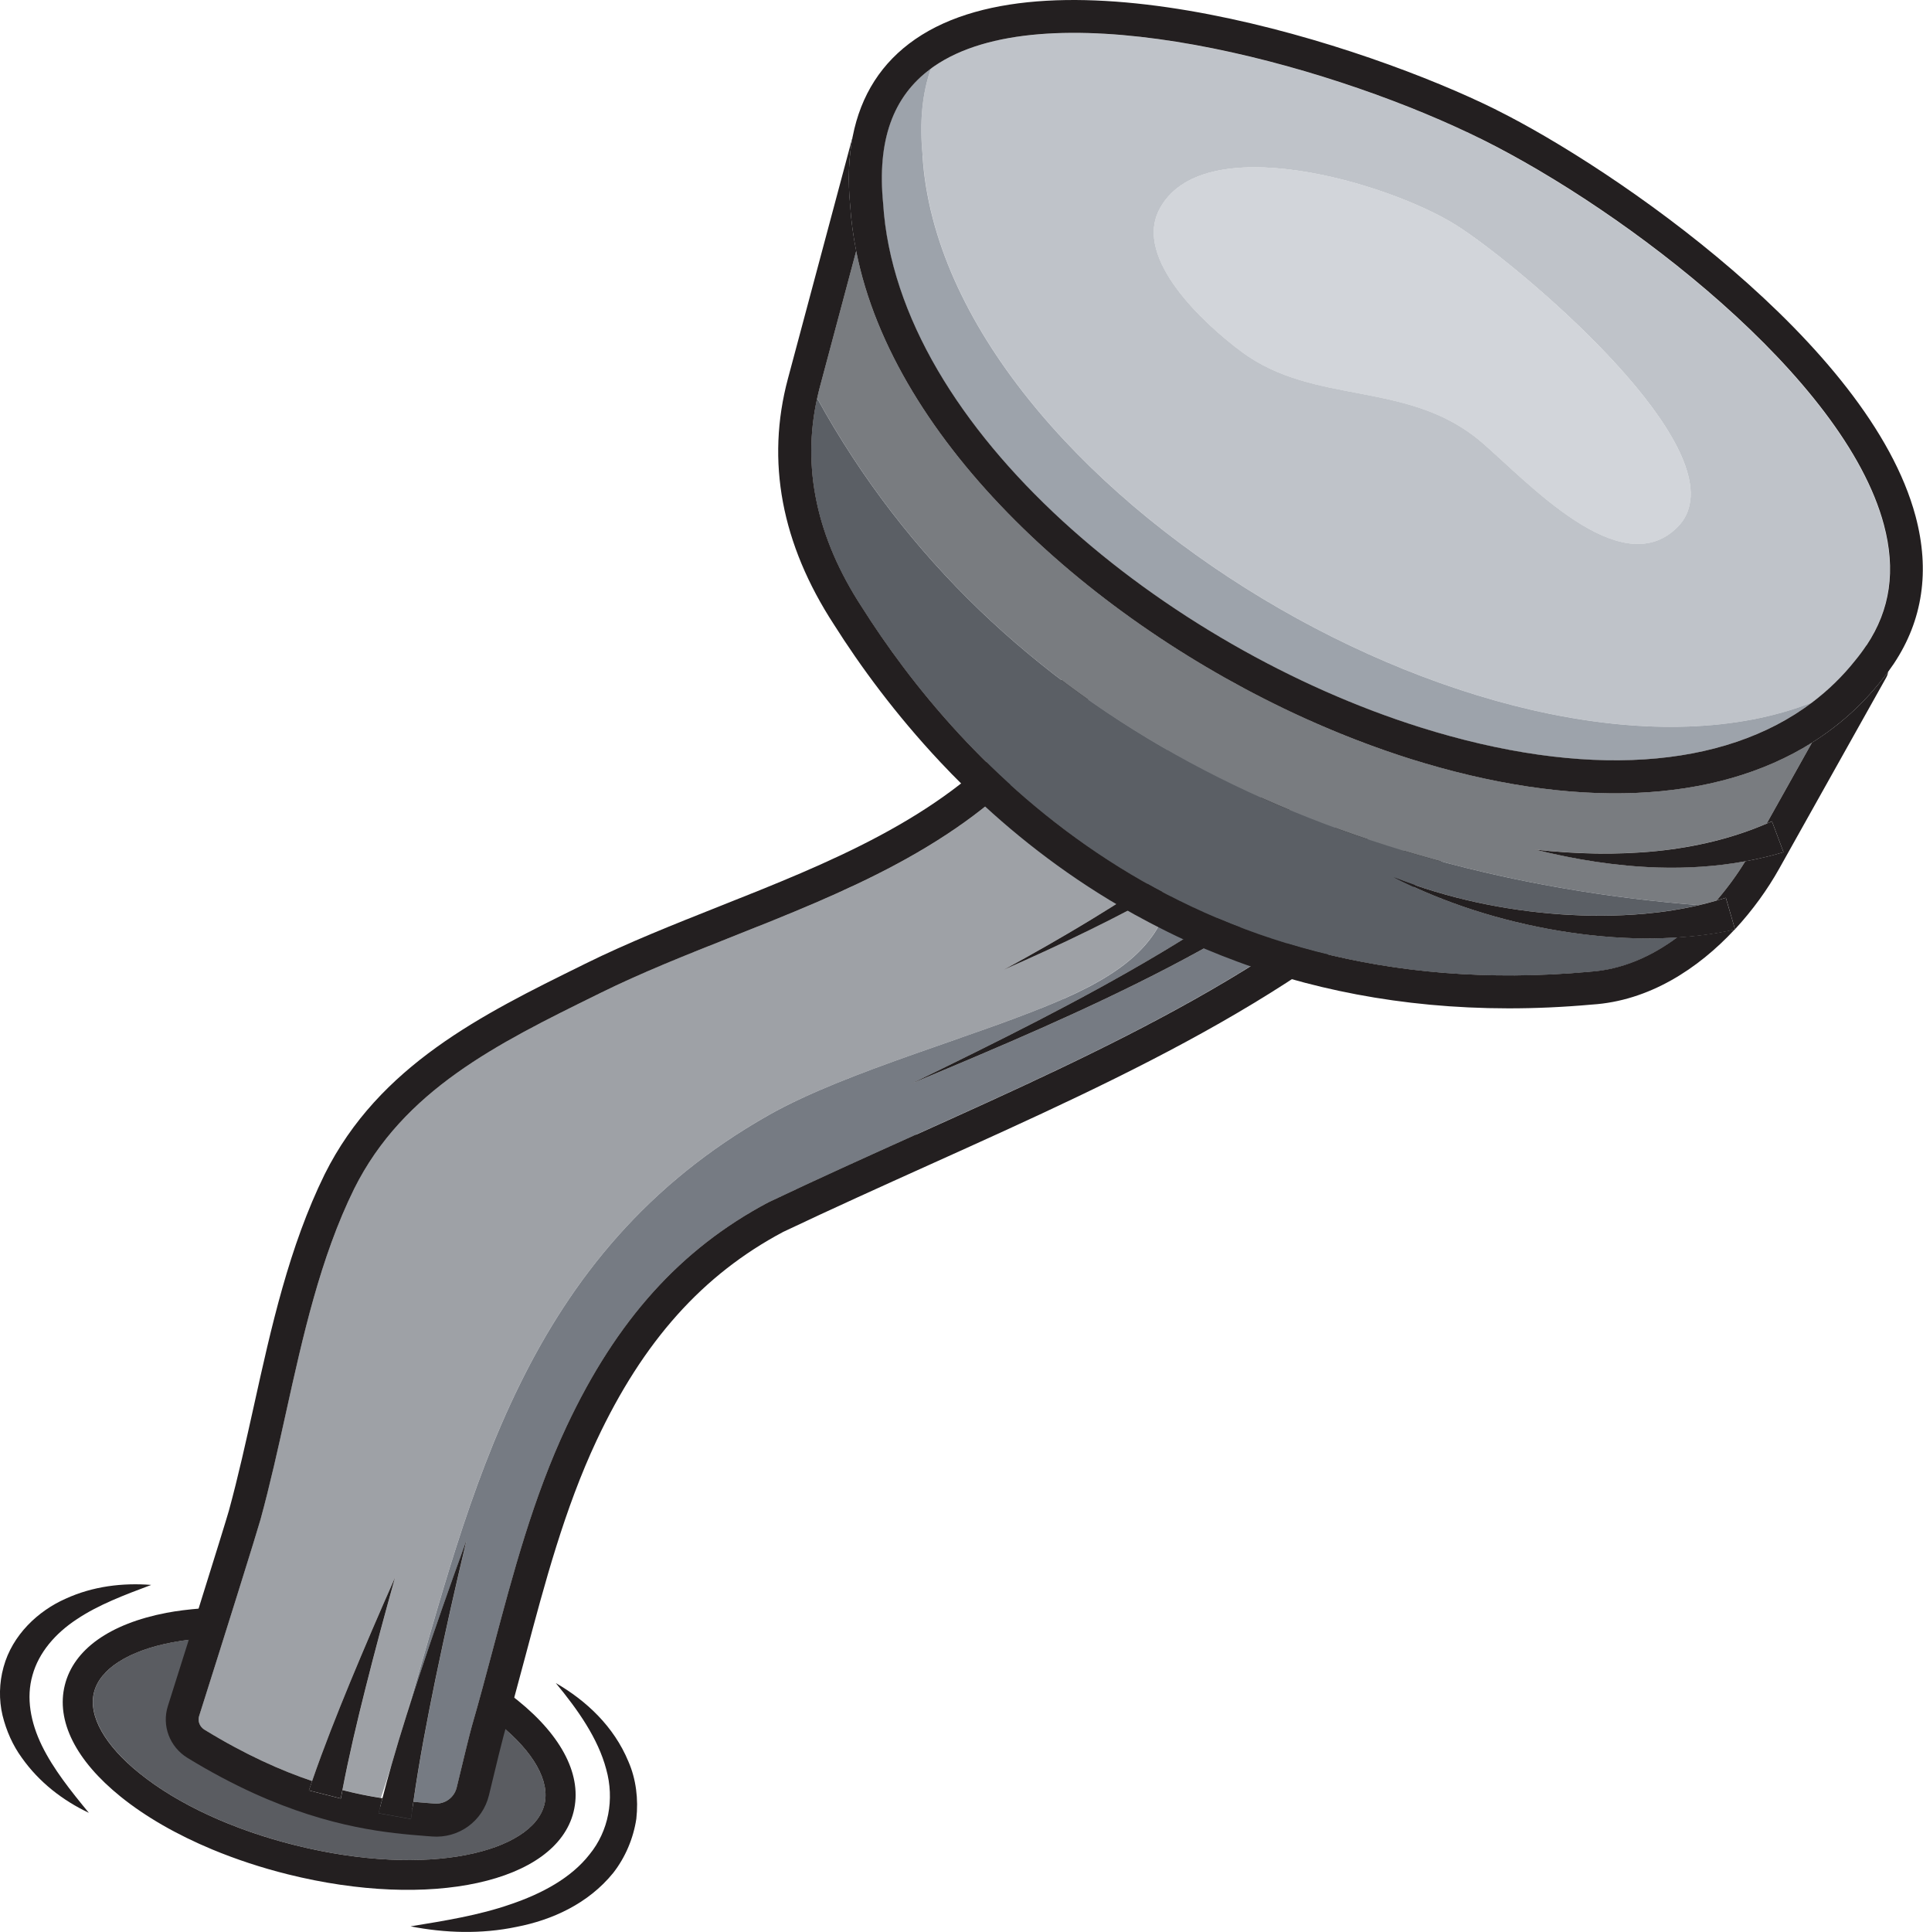
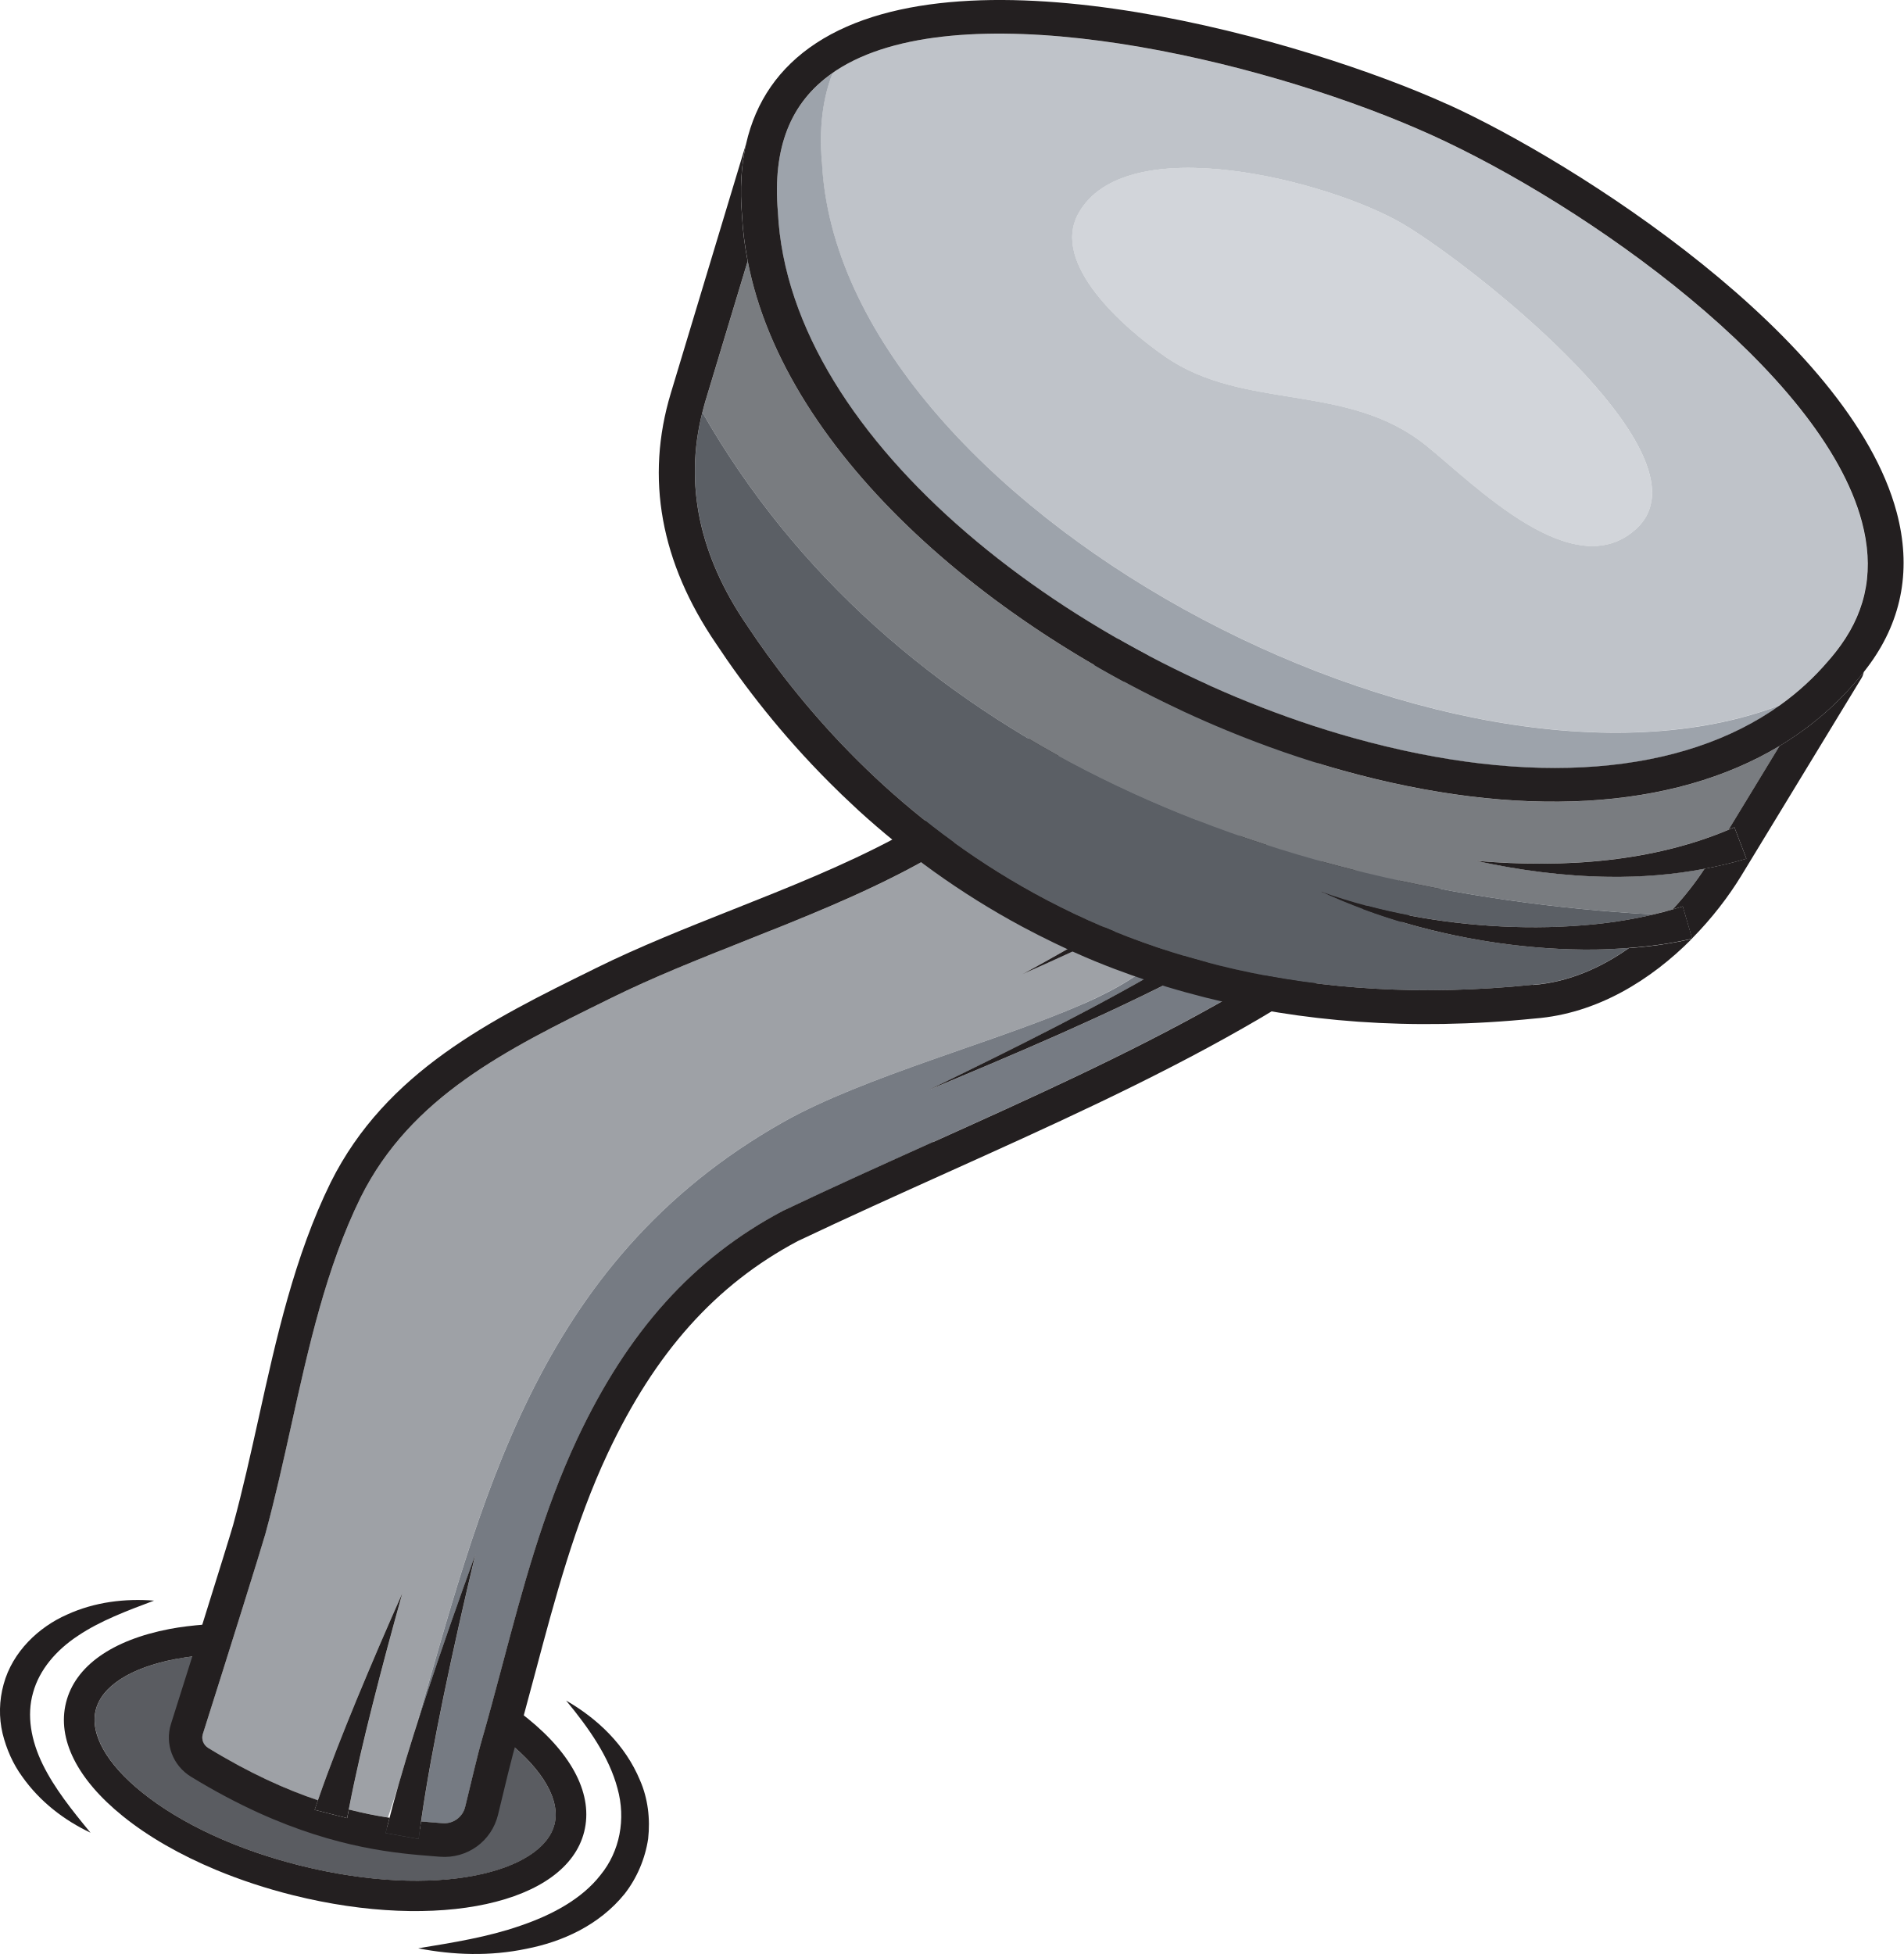
- <svg xmlns="http://www.w3.org/2000/svg" viewBox="0 0 340.85 342.39">
+ <svg xmlns="http://www.w3.org/2000/svg" viewBox="0 0 331.29 340.07">
  <defs>
    <style>.d{fill:#5a5c61;}.e{opacity:.7;}.e,.f{mix-blend-mode:multiply;}.e,.f,.g,.h{fill:#bfc3c9;}.i{fill:#9ea1a6;}.j{fill:#231f20;}.k{isolation:isolate;}.h{mix-blend-mode:screen;opacity:.4;}.l{fill:#797c80;}</style>
  </defs>
  <g class="k">
    <g id="b">
      <g id="c">
-         <path class="d" d="M16.67,299.93c-1.03,4.14,1.91,9.36,8.06,14.33,6.8,5.49,16.6,10.01,27.59,12.75,23.88,5.95,42.13,1.08,44.19-7.19,1.03-4.14-1.91-9.36-8.06-14.32-.88-.71-1.81-1.39-2.79-2.07-.05.2-.1.4-.15.6-.2.81-.94,4.21-2.06,9.69-.87,4.26-4.66,7.19-9.01,6.98l-1.06-.05c-5.66-.26-15.18-.7-27.97-6.02-3.39-1.41-7-3.16-10.84-5.35-2.93-1.66-4.34-5.06-3.43-8.27.98-3.48,1.99-7.05,2.95-10.49-1.23.14-2.43.31-3.58.54-7.77,1.49-12.81,4.73-13.84,8.86Z" />
-         <path class="j" d="M88.44,305.5c6.16,4.96,9.1,10.18,8.06,14.32-2.06,8.27-20.31,13.13-44.19,7.19-10.99-2.74-20.79-7.26-27.59-12.75-6.16-4.96-9.1-10.18-8.06-14.33,1.03-4.14,6.07-7.37,13.84-8.86,1.15-.22,2.35-.4,3.58-.54.53-1.88,1.04-3.71,1.53-5.48-2.12.17-4.18.41-6.12.78-10.03,1.93-16.43,6.48-18,12.81-1.58,6.33,1.94,13.35,9.89,19.76,4.43,3.58,9.99,6.76,16.26,9.37,4.19,1.74,8.69,3.23,13.39,4.4,25.28,6.3,47.53,1.44,50.64-11.06,1.58-6.33-1.94-13.35-9.89-19.76-1.46-1.18-3.08-2.31-4.78-3.4-.44,1.83-.88,3.66-1.35,5.47.97.67,1.91,1.36,2.79,2.07Z" />
-         <path class="j" d="M98.54,298.29c3.95,4.78,7.48,9.82,8.92,15.25,1.5,5.36.41,10.98-2.94,15.08-3.26,4.2-8.49,6.99-14.02,8.86-5.57,1.94-11.57,2.9-17.72,3.91,6.1,1.19,12.5,1.41,18.8.09,6.25-1.21,12.68-4.08,17.13-9.57,2.15-2.76,3.57-6.12,4.09-9.58.39-3.48-.05-7.05-1.4-10.14-2.59-6.26-7.5-10.81-12.86-13.91Z" />
-         <path class="j" d="M5.76,296.88c1.1-3.99,4.02-7.4,7.86-9.92,3.84-2.57,8.44-4.3,13.19-6.08-5.05-.39-10.3.21-15.19,2.45-4.84,2.14-9.44,6.4-10.99,12.11-.78,2.8-.84,5.8-.18,8.57.68,2.75,1.82,5.31,3.41,7.49,3.1,4.39,7.31,7.6,11.89,9.77-3.23-3.92-6.29-7.75-8.32-11.9-2.02-4.13-2.82-8.51-1.67-12.49Z" />
-         <path class="i" d="M184.37,133.67c-14.34,16.39-34.83,24.51-54.65,32.36-8.24,3.26-16.02,6.35-23.4,10l-.53.26c-17.63,8.68-34.28,16.88-43.02,34.39-6,12.22-9.1,26.19-12.09,39.7-1.38,6.24-2.81,12.69-4.51,18.91-.64,2.3-6.37,20.61-10.88,34.82-.29.91.1,1.91.95,2.43,7.17,4.39,13.52,7.22,19.09,9.1,2.06-5.95,4.35-11.71,6.71-17.45,2.58-6.27,5.26-12.48,8.01-18.66-1.83,6.51-3.58,13.04-5.23,19.58-1.51,6.03-2.96,12.1-4.11,18.12,2.46.63,4.73,1.07,6.81,1.4.63-1.9,1.25-3.81,1.85-5.73.86-3,1.76-5.99,2.7-8.95,11.56-39.38,20.71-81.75,64.22-106.35,14.02-7.92,37.53-14.1,52.26-20.6,12.19-5.38,17.65-10.94,19.31-19.94-9.68,5.51-19.73,10.31-29.84,14.75,10.41-5.68,20.66-11.76,30.3-18.56.39-5.51-.26-12.21-1.46-20.65-.3-2.03-2.98-11.44-3.98-17.73-.25-.24-.49-.49-.74-.74-5.4,5.4-10.5,11.19-15.44,16.85l-2.34,2.68Z" />
-         <path class="i" d="M208.33,153.25c7.66-5.41,14.94-11.27,21.58-17.75-10.48-6.11-19.45-13.26-27.03-20.62,1,6.29,3.68,15.7,3.98,17.73,1.2,8.44,1.85,15.13,1.46,20.65Z" />
-         <path class="f" d="M208.33,153.25c7.66-5.41,14.94-11.27,21.58-17.75-10.48-6.11-19.45-13.26-27.03-20.62,1,6.29,3.68,15.7,3.98,17.73,1.2,8.44,1.85,15.13,1.46,20.65Z" />
-         <path class="i" d="M188.56,177c-14.73,6.5-38.24,12.67-52.26,20.6-43.51,24.59-52.66,66.97-64.22,106.35.75-2.38,1.52-4.75,2.3-7.12,2.66-8.05,5.46-16.04,8.36-23.98-1.97,8.22-3.83,16.47-5.54,24.74-1.48,7.23-2.88,14.51-3.91,21.73.89.08,1.75.15,2.53.21l1.18.09c1.87.15,3.53-1.05,3.97-2.86,1.26-5.27,2.33-9.61,2.67-10.81,1.35-4.66,2.6-9.34,3.84-14.02,3.47-13.07,7.06-26.58,12.97-39.16,8.84-18.82,20.2-31.43,35.74-39.68,8.87-4.21,17.67-8.18,26.18-12.02,34.23-15.42,66.88-30.16,91.11-54.79-1.93-.66-3.82-1.37-5.68-2.1-12.26,10.95-26.14,19.71-40.47,27.17-14.91,7.76-30.33,14.25-45.76,20.69,15.02-7.32,30.04-14.71,44.33-23.24,13.02-7.77,25.42-16.6,36.18-27.03-.12-.05-.24-.1-.35-.15-2.28-1.04-4.48-2.14-6.64-3.27-8.51,7.16-17.68,13.29-27.21,18.72-1.66,9-7.12,14.56-19.31,19.94Z" />
-         <path class="f" d="M188.56,177c-14.73,6.5-38.24,12.67-52.26,20.6-43.51,24.59-52.66,66.97-64.22,106.35.75-2.38,1.52-4.75,2.3-7.12,2.66-8.05,5.46-16.04,8.36-23.98-1.97,8.22-3.83,16.47-5.54,24.74-1.48,7.23-2.88,14.51-3.91,21.73.89.08,1.75.15,2.53.21l1.18.09c1.87.15,3.53-1.05,3.97-2.86,1.26-5.27,2.33-9.61,2.67-10.81,1.35-4.66,2.6-9.34,3.84-14.02,3.47-13.07,7.06-26.58,12.97-39.16,8.84-18.82,20.2-31.43,35.74-39.68,8.87-4.21,17.67-8.18,26.18-12.02,34.23-15.42,66.88-30.16,91.11-54.79-1.93-.66-3.82-1.37-5.68-2.1-12.26,10.95-26.14,19.71-40.47,27.17-14.91,7.76-30.33,14.25-45.76,20.69,15.02-7.32,30.04-14.71,44.33-23.24,13.02-7.77,25.42-16.6,36.18-27.03-.12-.05-.24-.1-.35-.15-2.28-1.04-4.48-2.14-6.64-3.27-8.51,7.16-17.68,13.29-27.21,18.72-1.66,9-7.12,14.56-19.31,19.94Z" />
-         <path class="j" d="M162.36,201.07c-8.51,3.84-17.31,7.8-26.18,12.02-15.54,8.25-26.9,20.86-35.74,39.68-5.91,12.58-9.5,26.09-12.97,39.16-1.25,4.69-2.49,9.37-3.84,14.02-.34,1.2-1.41,5.54-2.67,10.81-.43,1.81-2.1,3.02-3.97,2.86l-1.18-.09c-.79-.06-1.64-.13-2.53-.21-.14,1.02-.31,2.04-.43,3.06l-5.75-1.03c.22-.9.47-1.78.7-2.67-.09-.01-.19-.03-.28-.04-2.08-.32-4.35-.77-6.81-1.4-.1.5-.2,1-.29,1.5l-5.66-1.44c.19-.56.39-1.11.58-1.66-5.56-1.87-11.92-4.71-19.09-9.1-.85-.52-1.24-1.52-.95-2.43,4.51-14.21,10.24-32.52,10.88-34.82,1.7-6.22,3.13-12.67,4.51-18.91,2.99-13.51,6.08-27.48,12.09-39.7,8.74-17.51,25.39-25.71,43.02-34.39l.53-.26c7.38-3.65,15.16-6.73,23.4-10,19.82-7.86,40.3-15.98,54.65-32.36l2.34-2.68c4.94-5.66,10.04-11.45,15.44-16.85-1.41-1.39-2.77-2.79-4.08-4.18-5.54,5.54-10.73,11.43-15.76,17.18l-2.34,2.68c-13.42,15.32-33.24,23.18-52.4,30.78-7.98,3.17-16.24,6.44-23.83,10.19l-.52.26c-17.72,8.73-36.04,17.75-45.67,37.04-6.32,12.86-9.49,27.18-12.55,41.03-1.37,6.17-2.78,12.55-4.44,18.62-.35,1.24-2.55,8.34-5.34,17.25-.6,1.91-1.23,3.91-1.87,5.95-1.18,3.74-2.4,7.62-3.6,11.4-1.11,3.48.32,7.26,3.47,9.19,4.13,2.53,8.04,4.58,11.7,6.25,13.84,6.29,24.27,7.1,30.46,7.59l1.16.09c4.76.39,9.02-2.7,10.13-7.33,1.43-5.97,2.35-9.67,2.6-10.56.06-.22.12-.44.18-.66.57-1.98,1.13-3.96,1.67-5.96.68-2.5,1.35-5,2.02-7.51,3.41-12.82,6.93-26.07,12.61-38.17,8.27-17.62,18.82-29.38,33.07-36.95,8.7-4.13,17.47-8.08,25.96-11.91,35.75-16.11,69.84-31.48,94.97-58.16-2.13-.61-4.22-1.26-6.26-1.95-24.22,24.63-56.88,39.37-91.11,54.79Z" />
-         <path class="j" d="M161.56,192.04c15.42-6.44,30.85-12.93,45.76-20.69,14.34-7.47,28.22-16.22,40.47-27.17-1.95-.77-3.86-1.57-5.72-2.41-10.75,10.43-23.15,19.25-36.18,27.03-14.29,8.53-29.31,15.92-44.33,23.24Z" />
-         <path class="j" d="M178.03,171.81c10.11-4.44,20.16-9.24,29.84-14.75,9.53-5.42,18.69-11.55,27.21-18.72-1.76-.92-3.48-1.87-5.16-2.85-6.65,6.49-13.92,12.35-21.58,17.75-9.64,6.8-19.89,12.89-30.3,18.56Z" />
-         <path class="l" d="M144.85,70.57c31.58,57.4,92.56,84.86,156.31,89.84,1.06-.25,2.11-.52,3.14-.83,1.95-2.24,3.65-4.6,5.08-6.95-5.18.94-10.4,1.26-15.54,1.1-7.41-.24-14.68-1.42-21.75-3.18,7.24.81,14.52.99,21.65.26,6.76-.69,13.38-2.25,19.43-4.86l8.03-14.34c-17.21,10.81-42.22,11.98-71.22,2.86-6.25-1.96-12.55-4.39-18.79-7.23-37.5-17.04-72.69-48.78-79.42-82.76l-6.46,24.17c-.17.64-.32,1.28-.46,1.92Z" />
-         <path class="l" d="M144.85,70.57c-2.73,12.31-.09,24.74,7.89,36.98,17.06,26.97,56.46,71.19,128.97,64.68.03,0,.05,0,.08,0,5.73-.35,10.97-2.72,15.5-6.09-1.85.11-3.7.18-5.54.17-5.23-.04-10.41-.53-15.51-1.38-10.19-1.72-20.1-4.85-29.2-9.47,9.5,3.73,19.51,5.85,29.54,6.56,5.01.35,10.04.34,14.99-.1,3.25-.29,6.46-.79,9.58-1.51-63.75-4.98-124.74-32.45-156.31-89.84Z" />
-         <path class="f" d="M144.85,70.57c-2.73,12.31-.09,24.74,7.89,36.98,17.06,26.97,56.46,71.19,128.97,64.68.03,0,.05,0,.08,0,5.73-.35,10.97-2.72,15.5-6.09-1.85.11-3.7.18-5.54.17-5.23-.04-10.41-.53-15.51-1.38-10.19-1.72-20.1-4.85-29.2-9.47,9.5,3.73,19.51,5.85,29.54,6.56,5.01.35,10.04.34,14.99-.1,3.25-.29,6.46-.79,9.58-1.51-63.75-4.98-124.74-32.45-156.31-89.84Z" />
-         <path class="j" d="M321.2,131.61l-8.03,14.34c.31-.14.63-.26.94-.4l2.05,5.47c-2.24.67-4.51,1.2-6.78,1.61-1.43,2.35-3.14,4.71-5.08,6.95.55-.16,1.1-.3,1.64-.48l1.62,5.58c3.15-3.4,5.8-7.11,7.81-10.7l18.99-33.9c.18-.32.29-.67.34-1.03-.42.57-.85,1.13-1.3,1.68-3.44,4.33-7.53,7.95-12.2,10.88Z" />
-         <path class="j" d="M281.8,172.22s-.05,0-.08,0c-72.51,6.51-111.92-37.71-128.97-64.68-7.98-12.24-10.62-24.67-7.89-36.98.14-.64.29-1.28.46-1.92l6.46-24.17c-.52-2.64-.9-5.29-1.06-7.96-.44-4.52-.28-8.64.45-12.37l-11.5,42.98c-3.91,14.61-1.15,29.27,8.16,43.56,4.63,7.33,10.88,15.88,18.89,24.41,1.31,1.4,2.67,2.79,4.08,4.18.25.25.49.49.74.74,7.58,7.36,16.55,14.51,27.03,20.62,1.68.98,3.4,1.93,5.16,2.85,2.16,1.13,4.36,2.24,6.64,3.27.12.05.24.1.35.15,1.86.84,3.78,1.64,5.72,2.41,1.86.73,3.75,1.44,5.68,2.1,2.04.7,4.13,1.34,6.26,1.95,15.58,4.47,33.44,6.5,53.82,4.67,10.1-.64,18.81-6.32,25.31-13.32-3.42.78-6.82,1.2-10.21,1.41-4.53,3.37-9.77,5.73-15.5,6.09Z" />
-         <path class="g" d="M262.65,24.69c-1.51-.75-3.08-1.49-4.71-2.23-27.86-12.66-73.21-23.92-92.39-10.7-.18.13-.35.26-.53.39-1.49,4.23-2.07,9.31-1.47,15.41,3.71,59.24,104.38,117.79,157.65,96.95,2.85-2.15,5.41-4.63,7.65-7.45.75-.91,1.4-1.79,1.99-2.68,0,0,0,0,0,0,4.22-6.32,5.22-13.31,3.07-21.37-6.98-26.16-45.88-55.69-71.27-68.31ZM299.62,88.74c-.22,1.79-.96,3.39-2.32,4.73-10.07,9.97-26.6-8.18-34.59-15.05-13.01-11.19-29.65-6.43-42.65-16.11-6.94-5.17-18.9-16.42-14.64-25,7.34-14.77,40.75-4.98,52.82,2.67,9.71,6.15,43.24,33.96,41.39,48.76Z" />
-         <path class="g" d="M163.55,27.56c-.6-6.1-.02-11.18,1.47-15.41-6.79,4.97-9.58,12.8-8.5,23.91,2.52,40.21,50.38,78.74,95.2,92.84,29.13,9.16,53.74,7.47,69.46-4.39-53.27,20.84-153.93-37.71-157.65-96.95Z" />
-         <path class="e" d="M163.55,27.56c-.6-6.1-.02-11.18,1.47-15.41-6.79,4.97-9.58,12.8-8.5,23.91,2.52,40.21,50.38,78.74,95.2,92.84,29.13,9.16,53.74,7.47,69.46-4.39-53.27,20.84-153.93-37.71-157.65-96.95Z" />
-         <path class="j" d="M265.25,19.46c-22.98-11.43-78.39-29.49-103.01-12.51-5.94,4.1-9.64,9.88-11.08,17.21-.73,3.73-.89,7.85-.45,12.37.17,2.66.54,5.32,1.06,7.96,6.73,33.98,41.92,65.72,79.42,82.76,6.24,2.83,12.54,5.26,18.79,7.23,29,9.12,54.01,7.94,71.22-2.86,4.66-2.93,8.75-6.55,12.2-10.88.45-.55.89-1.12,1.3-1.68.35-.48.69-.96,1.01-1.44,5.13-7.69,6.43-16.48,3.86-26.12-8.16-30.59-53.59-61.74-74.32-72.03ZM330.85,114.37s0,0,0,0c-.59.89-1.24,1.77-1.99,2.68-2.24,2.82-4.8,5.3-7.65,7.45-15.72,11.86-40.33,13.55-69.46,4.39-44.82-14.09-92.68-52.63-95.2-92.84-1.08-11.11,1.7-18.94,8.5-23.91.18-.13.34-.27.53-.39,19.18-13.22,64.53-1.96,92.39,10.7,1.63.74,3.21,1.49,4.71,2.23,25.39,12.61,64.29,42.14,71.27,68.31,2.15,8.06,1.14,15.05-3.07,21.37Z" />
-         <path class="j" d="M293.74,150.82c-7.13.73-14.41.55-21.65-.26,7.07,1.76,14.34,2.94,21.75,3.18,5.14.16,10.37-.16,15.54-1.1,2.27-.41,4.54-.94,6.78-1.61l-2.05-5.47c-.31.14-.63.27-.94.4-6.05,2.61-12.66,4.17-19.43,4.86Z" />
-         <path class="j" d="M304.3,159.59c-1.03.31-2.08.58-3.14.83-3.12.72-6.33,1.22-9.58,1.51-4.95.44-9.98.45-14.99.1-10.03-.72-20.04-2.83-29.54-6.56,9.1,4.62,19.01,7.75,29.2,9.47,5.1.85,10.28,1.34,15.51,1.38,1.84,0,3.69-.06,5.54-.17,3.39-.21,6.8-.62,10.21-1.41.02,0,.04,0,.05-.01v-.04s-1.63-5.58-1.63-5.58c-.54.18-1.09.32-1.64.48Z" />
-         <path class="g" d="M205.42,37.32c-4.26,8.58,7.7,19.83,14.64,25,13,9.68,29.64,4.92,42.65,16.11,7.99,6.87,24.52,25.02,34.59,15.05,1.36-1.35,2.1-2.95,2.32-4.73,1.85-14.8-31.68-42.6-41.39-48.76-12.07-7.65-45.48-17.44-52.82-2.67Z" />
-         <path class="h" d="M205.42,37.32c-4.26,8.58,7.7,19.83,14.64,25,13,9.68,29.64,4.92,42.65,16.11,7.99,6.87,24.52,25.02,34.59,15.05,1.36-1.35,2.1-2.95,2.32-4.73,1.85-14.8-31.68-42.6-41.39-48.76-12.07-7.65-45.48-17.44-52.82-2.67Z" />
-         <path class="j" d="M82.73,272.84c-2.9,7.95-5.7,15.93-8.36,23.98-.78,2.37-1.54,4.74-2.3,7.12-.94,2.96-1.84,5.94-2.7,8.95-.55,1.91-1.07,3.83-1.57,5.77-.23.89-.48,1.78-.7,2.67l5.75,1.03c.13-1.02.29-2.04.43-3.06,1.03-7.22,2.43-14.5,3.91-21.73,1.71-8.26,3.57-16.51,5.54-24.74Z" />
-         <path class="j" d="M70.05,279.52c-2.75,6.18-5.42,12.4-8.01,18.66-2.36,5.74-4.65,11.5-6.71,17.45-.19.56-.39,1.1-.58,1.66l5.66,1.44c.09-.5.2-1,.29-1.5,1.15-6.02,2.59-12.09,4.11-18.12,1.65-6.54,3.4-13.07,5.23-19.58Z" />
+         <path class="d" d="M16.67,297.62c-1.03,4.14,1.91,9.36,8.06,14.33,6.8,5.49,16.6,10.01,27.59,12.75,23.88,5.95,42.13,1.08,44.19-7.19,1.03-4.14-1.91-9.36-8.06-14.32-.88-.71-1.81-1.39-2.79-2.07-.05.2-.1.4-.15.6-.2.81-.94,4.21-2.06,9.69-.87,4.26-4.66,7.19-9.01,6.98l-1.06-.05c-5.66-.26-15.18-.7-27.97-6.02-3.39-1.41-7-3.16-10.84-5.35-2.93-1.66-4.34-5.06-3.43-8.27.98-3.48,1.99-7.05,2.95-10.49-1.23.14-2.43.31-3.58.54-7.77,1.49-12.81,4.73-13.84,8.86Z" />
+         <path class="j" d="M88.44,303.18c6.16,4.96,9.1,10.18,8.06,14.32-2.06,8.27-20.31,13.13-44.19,7.19-10.99-2.74-20.79-7.26-27.59-12.75-6.16-4.96-9.1-10.18-8.06-14.33,1.03-4.14,6.07-7.37,13.84-8.86,1.15-.22,2.35-.4,3.58-.54.53-1.88,1.04-3.71,1.53-5.48-2.12.17-4.18.41-6.12.78-10.03,1.93-16.43,6.48-18,12.81-1.58,6.33,1.94,13.35,9.89,19.76,4.43,3.58,9.99,6.76,16.26,9.37,4.19,1.74,8.69,3.23,13.39,4.4,25.28,6.3,47.53,1.44,50.64-11.06,1.58-6.33-1.94-13.35-9.89-19.76-1.46-1.18-3.08-2.31-4.78-3.4-.44,1.83-.88,3.66-1.35,5.47.97.67,1.91,1.36,2.79,2.07Z" />
+         <path class="j" d="M98.54,295.98c3.95,4.78,7.48,9.82,8.92,15.25,1.5,5.36.41,10.98-2.94,15.08-3.26,4.2-8.49,6.99-14.02,8.86-5.57,1.94-11.57,2.9-17.72,3.91,6.1,1.19,12.5,1.41,18.8.09,6.25-1.21,12.68-4.08,17.13-9.57,2.15-2.76,3.57-6.12,4.09-9.58.39-3.48-.05-7.05-1.4-10.14-2.59-6.26-7.5-10.81-12.86-13.91Z" />
+         <path class="j" d="M5.76,294.57c1.1-3.99,4.02-7.4,7.86-9.92,3.84-2.57,8.44-4.3,13.19-6.08-5.05-.39-10.3.21-15.19,2.45-4.84,2.14-9.44,6.4-10.99,12.11-.78,2.8-.84,5.8-.18,8.57.68,2.75,1.82,5.31,3.41,7.49,3.1,4.39,7.31,7.6,11.89,9.77-3.23-3.92-6.29-7.75-8.32-11.9-2.02-4.13-2.82-8.51-1.67-12.49Z" />
+         <path class="i" d="M184.37,131.36c-14.34,16.39-34.83,24.51-54.65,32.36-8.24,3.26-16.02,6.35-23.4,10l-.53.26c-17.63,8.68-34.28,16.88-43.02,34.39-6,12.22-9.1,26.19-12.09,39.7-1.38,6.24-2.81,12.69-4.51,18.91-.64,2.3-6.37,20.61-10.88,34.82-.29.91.1,1.91.95,2.43,7.17,4.39,13.52,7.22,19.09,9.1,2.06-5.95,4.35-11.71,6.71-17.45,2.58-6.27,5.26-12.48,8.01-18.66-1.83,6.51-3.58,13.04-5.23,19.58-1.51,6.03-2.96,12.1-4.11,18.12,2.46.63,4.73,1.07,6.81,1.4.63-1.9,1.25-3.81,1.85-5.73.86-3,1.76-5.99,2.7-8.95,11.56-39.38,20.71-81.75,64.22-106.35,14.02-7.92,37.53-14.1,52.26-20.6,12.19-5.38,17.65-10.94,19.31-19.94-9.68,5.51-19.73,10.31-29.84,14.75,10.41-5.68,20.66-11.76,30.3-18.56.39-5.51-.26-12.21-1.46-20.65-.3-2.03-2.98-11.44-3.98-17.73-.25-.24-.49-.49-.74-.74-5.4,5.4-10.5,11.19-15.44,16.85l-2.34,2.68Z" />
+         <path class="i" d="M208.33,150.94c7.66-5.41,14.94-11.27,21.58-17.75-10.48-6.11-19.45-13.26-27.03-20.62,1,6.29,3.68,15.7,3.98,17.73,1.2,8.44,1.85,15.13,1.46,20.65Z" />
+         <path class="f" d="M208.33,150.94c7.66-5.41,14.94-11.27,21.58-17.75-10.48-6.11-19.45-13.26-27.03-20.62,1,6.29,3.68,15.7,3.98,17.73,1.2,8.44,1.85,15.13,1.46,20.65Z" />
+         <path class="i" d="M188.56,174.69c-14.73,6.5-38.24,12.67-52.26,20.6-43.51,24.59-52.66,66.97-64.22,106.35.75-2.38,1.52-4.75,2.3-7.12,2.66-8.05,5.46-16.04,8.36-23.98-1.97,8.22-3.83,16.47-5.54,24.74-1.48,7.23-2.88,14.51-3.91,21.73.89.08,1.75.15,2.53.21l1.18.09c1.87.15,3.53-1.05,3.97-2.86,1.26-5.27,2.33-9.61,2.67-10.81,1.35-4.66,2.6-9.34,3.84-14.02,3.47-13.07,7.06-26.58,12.97-39.16,8.84-18.82,20.2-31.43,35.74-39.68,8.87-4.21,17.67-8.18,26.18-12.02,34.23-15.42,66.88-30.16,91.11-54.79-1.93-.66-3.82-1.37-5.68-2.1-12.26,10.95-26.14,19.71-40.47,27.17-14.91,7.76-30.33,14.25-45.76,20.69,15.02-7.32,30.04-14.71,44.33-23.24,13.02-7.77,25.42-16.6,36.18-27.03-.12-.05-.24-.1-.35-.15-2.28-1.04-4.48-2.14-6.64-3.27-8.51,7.16-17.68,13.29-27.21,18.72-1.66,9-7.12,14.56-19.31,19.94Z" />
+         <path class="f" d="M188.56,174.69c-14.73,6.5-38.24,12.67-52.26,20.6-43.51,24.59-52.66,66.97-64.22,106.35.75-2.38,1.52-4.75,2.3-7.12,2.66-8.05,5.46-16.04,8.36-23.98-1.97,8.22-3.83,16.47-5.54,24.74-1.48,7.23-2.88,14.51-3.91,21.73.89.08,1.75.15,2.53.21l1.18.09c1.87.15,3.53-1.05,3.97-2.86,1.26-5.27,2.33-9.61,2.67-10.81,1.35-4.66,2.6-9.34,3.84-14.02,3.47-13.07,7.06-26.58,12.97-39.16,8.84-18.82,20.2-31.43,35.74-39.68,8.87-4.21,17.67-8.18,26.18-12.02,34.23-15.42,66.88-30.16,91.11-54.79-1.93-.66-3.82-1.37-5.68-2.1-12.26,10.95-26.14,19.71-40.47,27.17-14.91,7.76-30.33,14.25-45.76,20.69,15.02-7.32,30.04-14.71,44.33-23.24,13.02-7.77,25.42-16.6,36.18-27.03-.12-.05-.24-.1-.35-.15-2.28-1.04-4.48-2.14-6.64-3.27-8.51,7.16-17.68,13.29-27.21,18.72-1.66,9-7.12,14.56-19.31,19.94Z" />
+         <path class="j" d="M162.36,198.75c-8.51,3.84-17.31,7.8-26.18,12.02-15.54,8.25-26.9,20.86-35.74,39.68-5.91,12.58-9.5,26.09-12.97,39.16-1.25,4.69-2.49,9.37-3.84,14.02-.34,1.2-1.41,5.54-2.67,10.81-.43,1.81-2.1,3.02-3.97,2.86l-1.18-.09c-.79-.06-1.64-.13-2.53-.21-.14,1.02-.31,2.04-.43,3.06l-5.75-1.03c.22-.9.47-1.78.7-2.67-.09-.01-.19-.03-.28-.04-2.08-.32-4.35-.77-6.81-1.4-.1.5-.2,1-.29,1.5l-5.66-1.44c.19-.56.39-1.11.58-1.66-5.56-1.87-11.92-4.71-19.09-9.1-.85-.52-1.24-1.52-.95-2.43,4.51-14.21,10.24-32.52,10.88-34.82,1.7-6.22,3.13-12.67,4.51-18.91,2.99-13.51,6.08-27.48,12.09-39.7,8.74-17.51,25.39-25.71,43.02-34.39l.53-.26c7.38-3.65,15.16-6.73,23.4-10,19.82-7.86,40.3-15.98,54.65-32.36l2.34-2.68c4.94-5.66,10.04-11.45,15.44-16.85-1.41-1.39-2.77-2.79-4.08-4.18-5.54,5.54-10.73,11.43-15.76,17.18l-2.34,2.68c-13.42,15.32-33.24,23.18-52.4,30.78-7.98,3.17-16.24,6.44-23.83,10.19l-.52.26c-17.72,8.73-36.04,17.75-45.67,37.04-6.32,12.86-9.49,27.18-12.55,41.03-1.37,6.17-2.78,12.55-4.44,18.62-.35,1.24-2.55,8.34-5.34,17.25-.6,1.91-1.23,3.91-1.87,5.95-1.18,3.74-2.4,7.62-3.6,11.4-1.11,3.48.32,7.26,3.47,9.19,4.13,2.53,8.04,4.58,11.7,6.25,13.84,6.29,24.27,7.1,30.46,7.59l1.16.09c4.76.39,9.02-2.7,10.13-7.33,1.43-5.97,2.35-9.67,2.6-10.56.06-.22.12-.44.18-.66.57-1.98,1.13-3.96,1.67-5.96.68-2.5,1.35-5,2.02-7.51,3.41-12.82,6.93-26.07,12.61-38.17,8.27-17.62,18.82-29.38,33.07-36.95,8.7-4.13,17.47-8.08,25.96-11.91,35.75-16.11,69.84-31.48,94.97-58.16-2.13-.61-4.22-1.26-6.26-1.95-24.22,24.63-56.88,39.37-91.11,54.79Z" />
+         <path class="j" d="M161.56,189.72c15.42-6.44,30.85-12.93,45.76-20.69,14.34-7.47,28.22-16.22,40.47-27.17-1.95-.77-3.86-1.57-5.72-2.41-10.75,10.43-23.15,19.25-36.18,27.03-14.29,8.53-29.31,15.92-44.33,23.24Z" />
+         <path class="j" d="M178.03,169.5c10.11-4.44,20.16-9.24,29.84-14.75,9.53-5.42,18.69-11.55,27.21-18.72-1.76-.92-3.48-1.87-5.16-2.85-6.65,6.49-13.92,12.35-21.58,17.75-9.64,6.8-19.89,12.89-30.3,18.56Z" />
+         <path class="l" d="M122.24,71.79c32.69,57.1,97.4,83.56,165.49,87.37,1.14-.27,2.26-.57,3.37-.89,2.12-2.29,3.99-4.7,5.56-7.08-5.55,1.04-11.14,1.46-16.64,1.4-7.92-.1-15.68-1.15-23.2-2.79,7.73.67,15.51.72,23.15-.15,7.25-.82,14.35-2.51,20.87-5.25l8.86-14.56c-18.61,11.18-45.38,12.83-76.22,4.21-6.64-1.86-13.34-4.18-19.96-6.91-39.79-16.43-76.83-47.67-83.39-81.69l-7.37,24.41c-.19.64-.36,1.29-.52,1.93Z" />
+         <path class="l" d="M122.24,71.79c-3.15,12.42-.55,24.86,7.75,37.01,17.74,26.79,59.05,70.5,136.72,62.59.03,0,.06,0,.09,0,6.14-.46,11.78-2.94,16.69-6.41-1.98.15-3.96.25-5.93.28-5.59.06-11.12-.34-16.56-1.1-10.87-1.54-21.4-4.49-31.05-8.97,10.09,3.57,20.76,5.51,31.47,6.05,5.36.26,10.73.16,16.04-.38,3.48-.35,6.93-.92,10.27-1.7-68.09-3.81-132.8-30.28-165.49-87.37Z" />
+         <path class="f" d="M122.24,71.79c-3.15,12.42-.55,24.86,7.75,37.01,17.74,26.79,59.05,70.5,136.72,62.59.03,0,.06,0,.09,0,6.14-.46,11.78-2.94,16.69-6.41-1.98.15-3.96.25-5.93.28-5.59.06-11.12-.34-16.56-1.1-10.87-1.54-21.4-4.49-31.05-8.97,10.09,3.57,20.76,5.51,31.47,6.05,5.36.26,10.73.16,16.04-.38,3.48-.35,6.93-.92,10.27-1.7-68.09-3.81-132.8-30.28-165.49-87.37Z" />
+         <path class="j" d="M309.69,129.84l-8.86,14.56c.34-.14.68-.27,1.02-.42l2.09,5.46c-2.41.72-4.84,1.29-7.28,1.75-1.57,2.39-3.44,4.79-5.56,7.08.59-.17,1.19-.33,1.76-.52l1.62,5.57c3.44-3.48,6.33-7.25,8.56-10.9l20.94-34.43c.2-.33.32-.68.38-1.04-.45.58-.93,1.15-1.42,1.72-3.76,4.41-8.21,8.13-13.25,11.16Z" />
+         <path class="j" d="M266.79,171.39s-.06,0-.09,0c-77.67,7.9-118.98-35.81-136.72-62.59-8.31-12.15-10.9-24.59-7.75-37.01.16-.64.33-1.29.52-1.93l7.37-24.41c-.51-2.64-.86-5.3-.99-7.98-.39-4.54-.14-8.68.71-12.44l-13.1,43.42c-4.45,14.75-1.78,29.44,7.92,43.63,4.82,7.28,11.34,15.76,19.75,24.17,1.38,1.38,2.8,2.76,4.29,4.13.26.24.51.49.78.73,7.97,7.26,17.43,14.27,28.52,20.22,1.78.95,3.6,1.87,5.46,2.77,2.29,1.1,4.62,2.16,7.04,3.16.12.05.25.1.37.15,1.98.81,4.01,1.58,6.08,2.31,1.97.7,3.98,1.37,6.03,2,2.17.66,4.39,1.27,6.66,1.85,16.58,4.2,35.64,5.9,57.47,3.69,10.82-.83,20.23-6.71,27.32-13.86-3.67.85-7.32,1.34-10.95,1.61-4.91,3.47-10.56,5.94-16.69,6.41Z" />
+         <path class="g" d="M249.08,23.48c-1.6-.72-3.26-1.44-5-2.16-29.55-12.2-77.85-22.67-98.61-9.02-.2.13-.38.27-.57.4-1.68,4.28-2.39,9.39-1.87,15.51,2.86,59.47,109.42,116.43,166.78,94.49,3.09-2.22,5.88-4.76,8.32-7.63.82-.93,1.53-1.83,2.18-2.73,0,0,0,0,0-.01,4.63-6.43,5.84-13.47,3.69-21.54-6.97-26.17-48.02-55.12-74.94-67.32ZM287.41,87.16c-.27,1.8-1.09,3.42-2.57,4.8-10.95,10.21-28.3-7.73-36.71-14.48-13.71-11-31.59-5.91-45.31-15.39-7.32-5.06-19.91-16.14-15.18-24.85,8.12-14.98,43.67-5.77,56.43,1.69,10.27,6,45.61,33.32,43.35,48.23Z" />
+         <path class="g" d="M143.04,28.22c-.52-6.12.19-11.24,1.87-15.51-7.36,5.13-10.48,13.04-9.53,24.19,1.94,40.36,52.41,78.2,100.08,91.53,30.98,8.66,57.33,6.51,74.37-5.71-57.36,21.94-163.92-35.02-166.78-94.49Z" />
+         <path class="e" d="M143.04,28.22c-.52-6.12.19-11.24,1.87-15.51-7.36,5.13-10.48,13.04-9.53,24.19,1.94,40.36,52.41,78.2,100.08,91.53,30.98,8.66,57.33,6.51,74.37-5.71-57.36,21.94-163.92-35.02-166.78-94.49Z" />
+         <path class="j" d="M251.95,18.17c-24.36-11.06-83.28-28.17-109.93-10.65-6.43,4.23-10.49,10.11-12.17,17.5-.85,3.76-1.1,7.91-.71,12.44.13,2.67.48,5.33.99,7.98,6.56,34.02,43.6,65.27,83.39,81.69,6.62,2.73,13.32,5.06,19.96,6.91,30.84,8.62,57.61,6.97,76.22-4.21,5.04-3.03,9.48-6.75,13.25-11.16.5-.57.97-1.14,1.42-1.72.38-.49.76-.98,1.11-1.47,5.63-7.82,7.18-16.68,4.61-26.32-8.15-30.59-56.16-61.05-78.13-71ZM320.33,112.33s0,0,0,.01c-.65.91-1.36,1.8-2.18,2.73-2.45,2.87-5.23,5.42-8.32,7.63-17.03,12.21-43.38,14.37-74.37,5.71-47.67-13.33-98.14-51.16-100.08-91.53-.95-11.15,2.17-19.07,9.53-24.19.19-.13.37-.27.57-.4,20.76-13.65,69.05-3.18,98.61,9.02,1.73.72,3.4,1.44,5,2.16,26.92,12.2,67.97,41.15,74.94,67.32,2.15,8.06.94,15.11-3.69,21.54Z" />
+         <path class="j" d="M279.97,149.66c-7.63.87-15.42.82-23.15.15,7.52,1.64,15.28,2.69,23.2,2.79,5.5.07,11.09-.35,16.64-1.4,2.44-.46,4.87-1.03,7.28-1.75l-2.09-5.46c-.34.15-.68.28-1.02.42-6.51,2.74-13.62,4.43-20.87,5.25Z" />
+         <path class="j" d="M291.1,158.27c-1.11.33-2.23.63-3.37.89-3.34.78-6.8,1.35-10.27,1.7-5.3.53-10.68.64-16.04.38-10.71-.53-21.38-2.47-31.47-6.05,9.64,4.47,20.18,7.43,31.05,8.97,5.44.76,10.97,1.16,16.56,1.1,1.97-.03,3.95-.13,5.93-.28,3.63-.27,7.28-.75,10.95-1.61.02,0,.04,0,.06-.01v-.04s-1.63-5.57-1.63-5.57c-.58.19-1.18.34-1.76.52Z" />
+         <path class="g" d="M187.63,37.24c-4.72,8.71,7.86,19.79,15.18,24.85,13.72,9.49,31.61,4.39,45.31,15.39,8.41,6.75,25.76,24.69,36.71,14.48,1.48-1.38,2.3-3,2.57-4.8,2.26-14.91-33.08-42.23-43.35-48.23-12.76-7.46-48.31-16.67-56.43-1.69Z" />
+         <path class="h" d="M187.63,37.24c-4.72,8.71,7.86,19.79,15.18,24.85,13.72,9.49,31.61,4.39,45.31,15.39,8.41,6.75,25.76,24.69,36.71,14.48,1.48-1.38,2.3-3,2.57-4.8,2.26-14.91-33.08-42.23-43.35-48.23-12.76-7.46-48.31-16.67-56.43-1.69Z" />
+         <path class="j" d="M82.73,270.53c-2.9,7.95-5.7,15.93-8.36,23.98-.78,2.37-1.54,4.74-2.3,7.12-.94,2.96-1.84,5.94-2.7,8.95-.55,1.91-1.07,3.83-1.57,5.77-.23.89-.48,1.78-.7,2.67l5.75,1.03c.13-1.02.29-2.04.43-3.06,1.03-7.22,2.43-14.5,3.91-21.73,1.71-8.26,3.57-16.51,5.54-24.74Z" />
+         <path class="j" d="M70.05,277.21c-2.75,6.18-5.42,12.4-8.01,18.66-2.36,5.74-4.65,11.5-6.71,17.45-.19.56-.39,1.1-.58,1.66l5.66,1.44c.09-.5.2-1,.29-1.5,1.15-6.02,2.59-12.09,4.11-18.12,1.65-6.54,3.4-13.07,5.23-19.58Z" />
      </g>
    </g>
  </g>
</svg>
